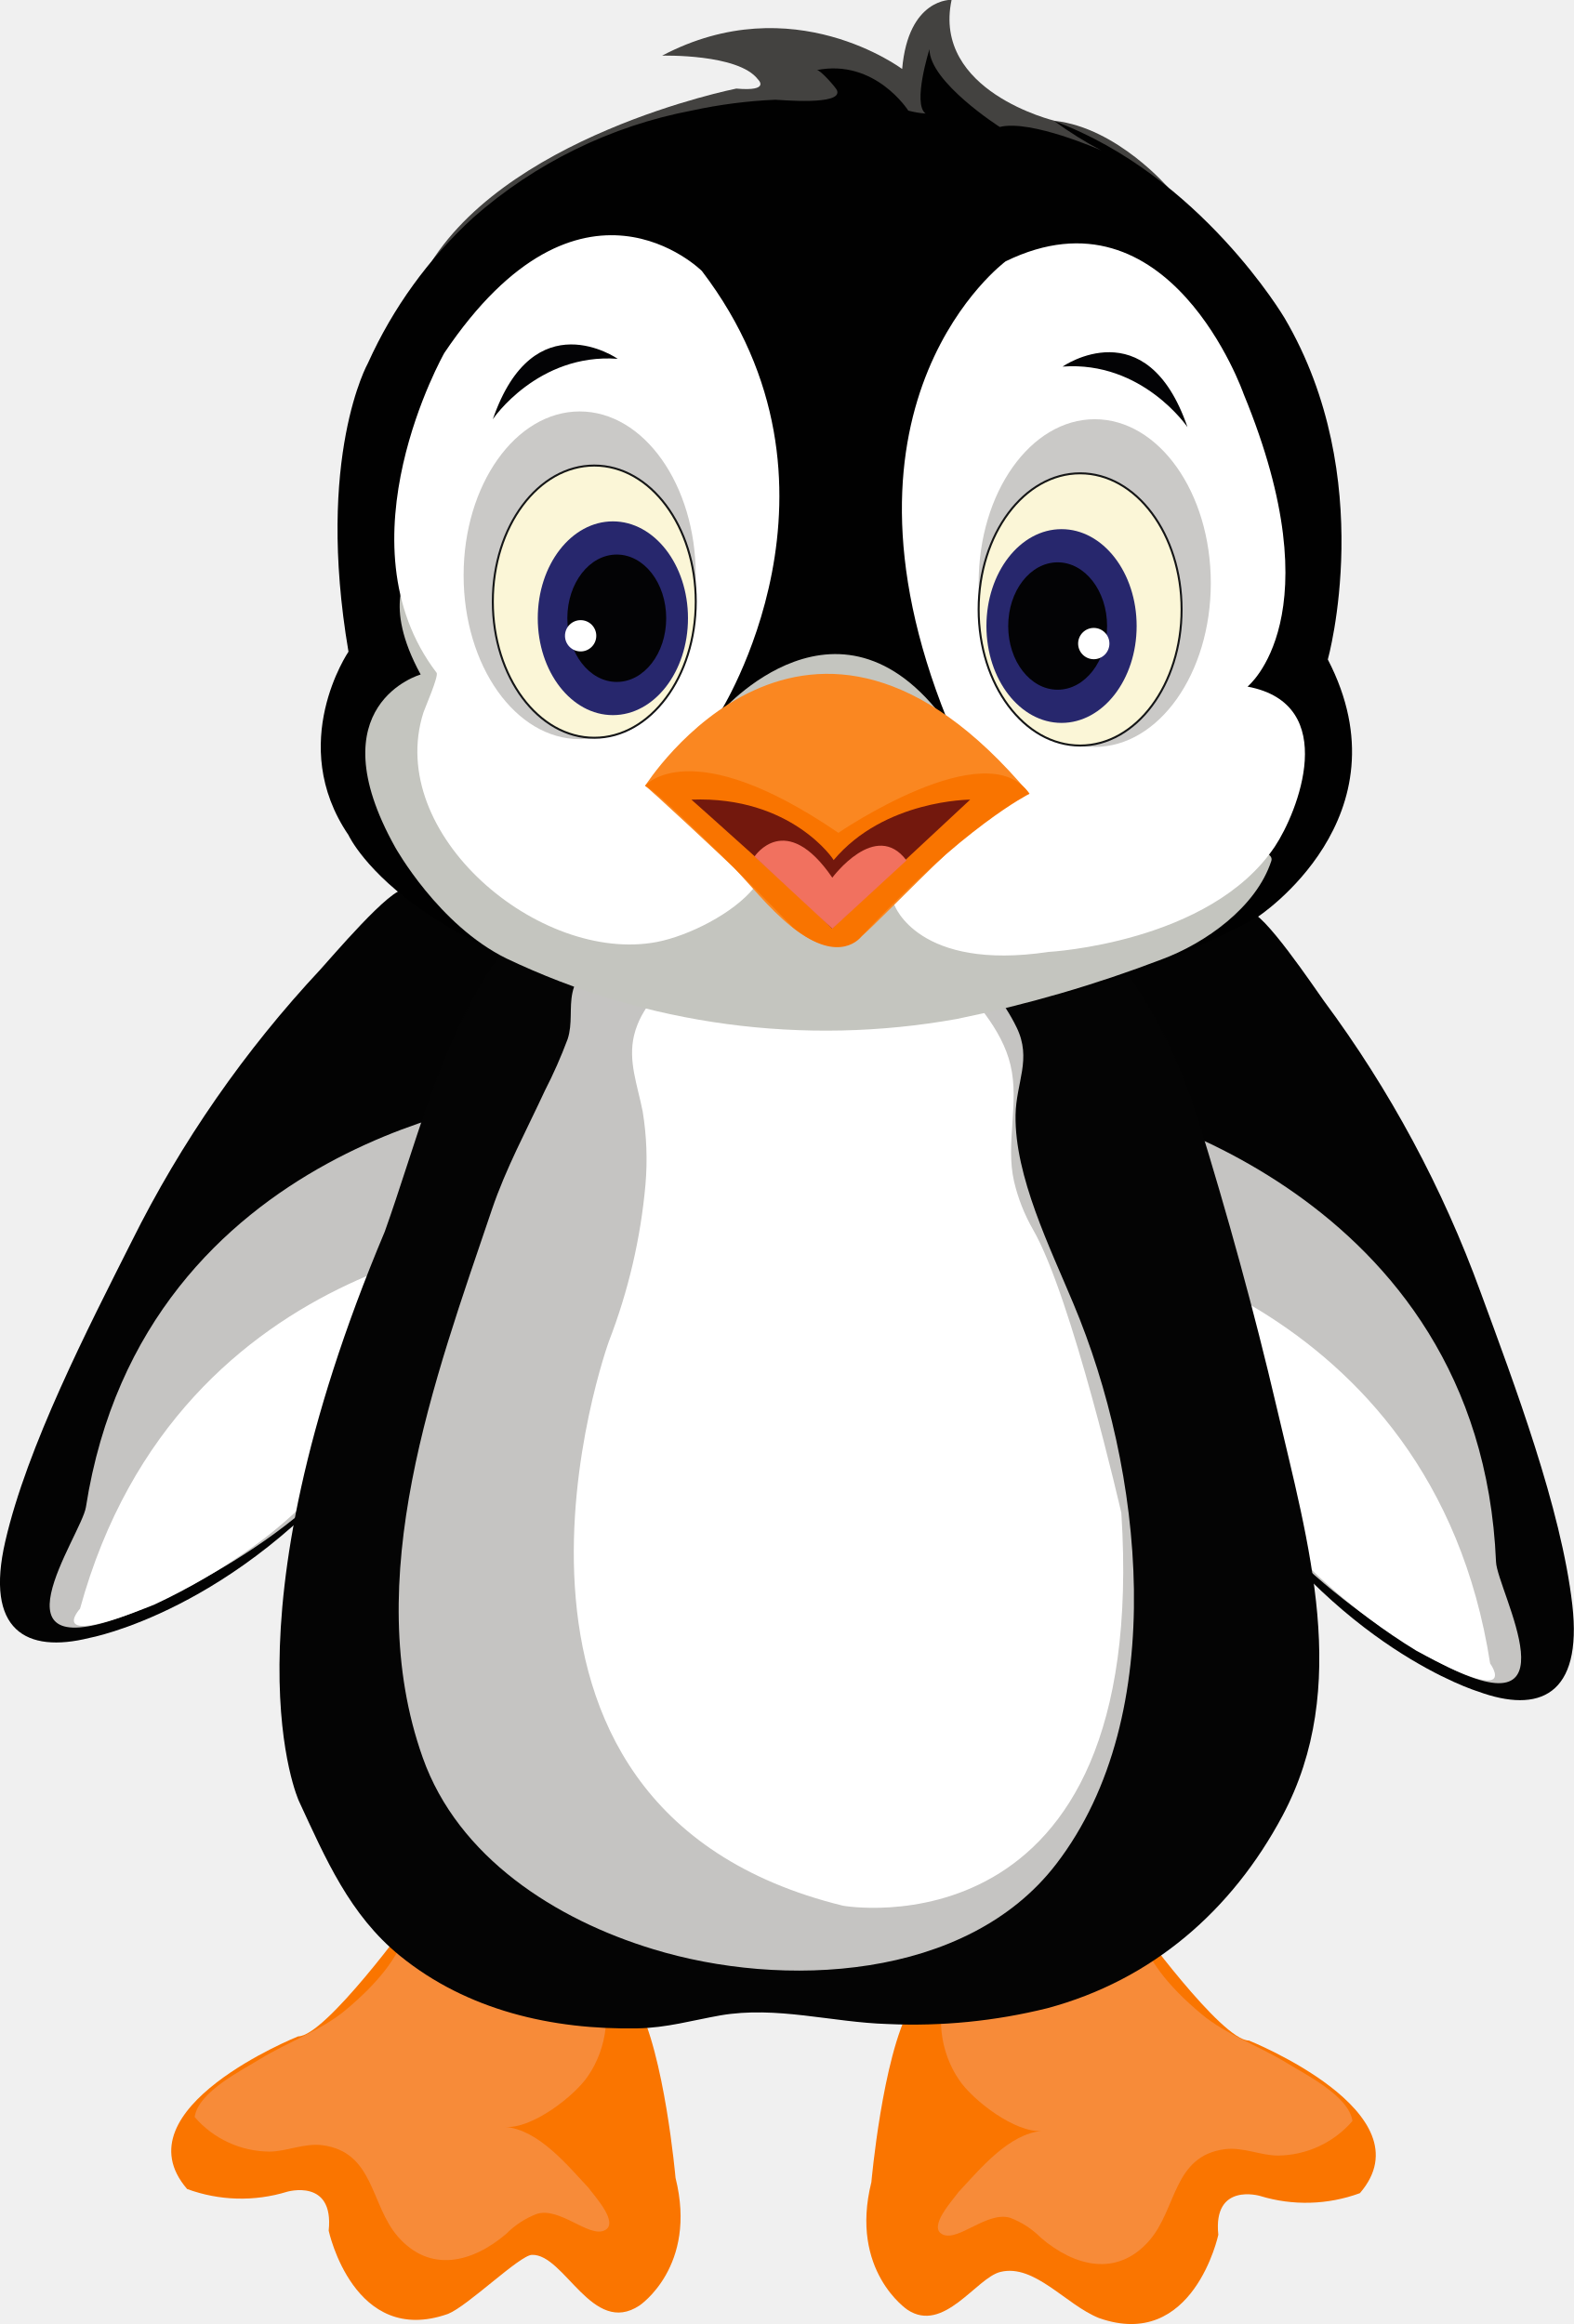
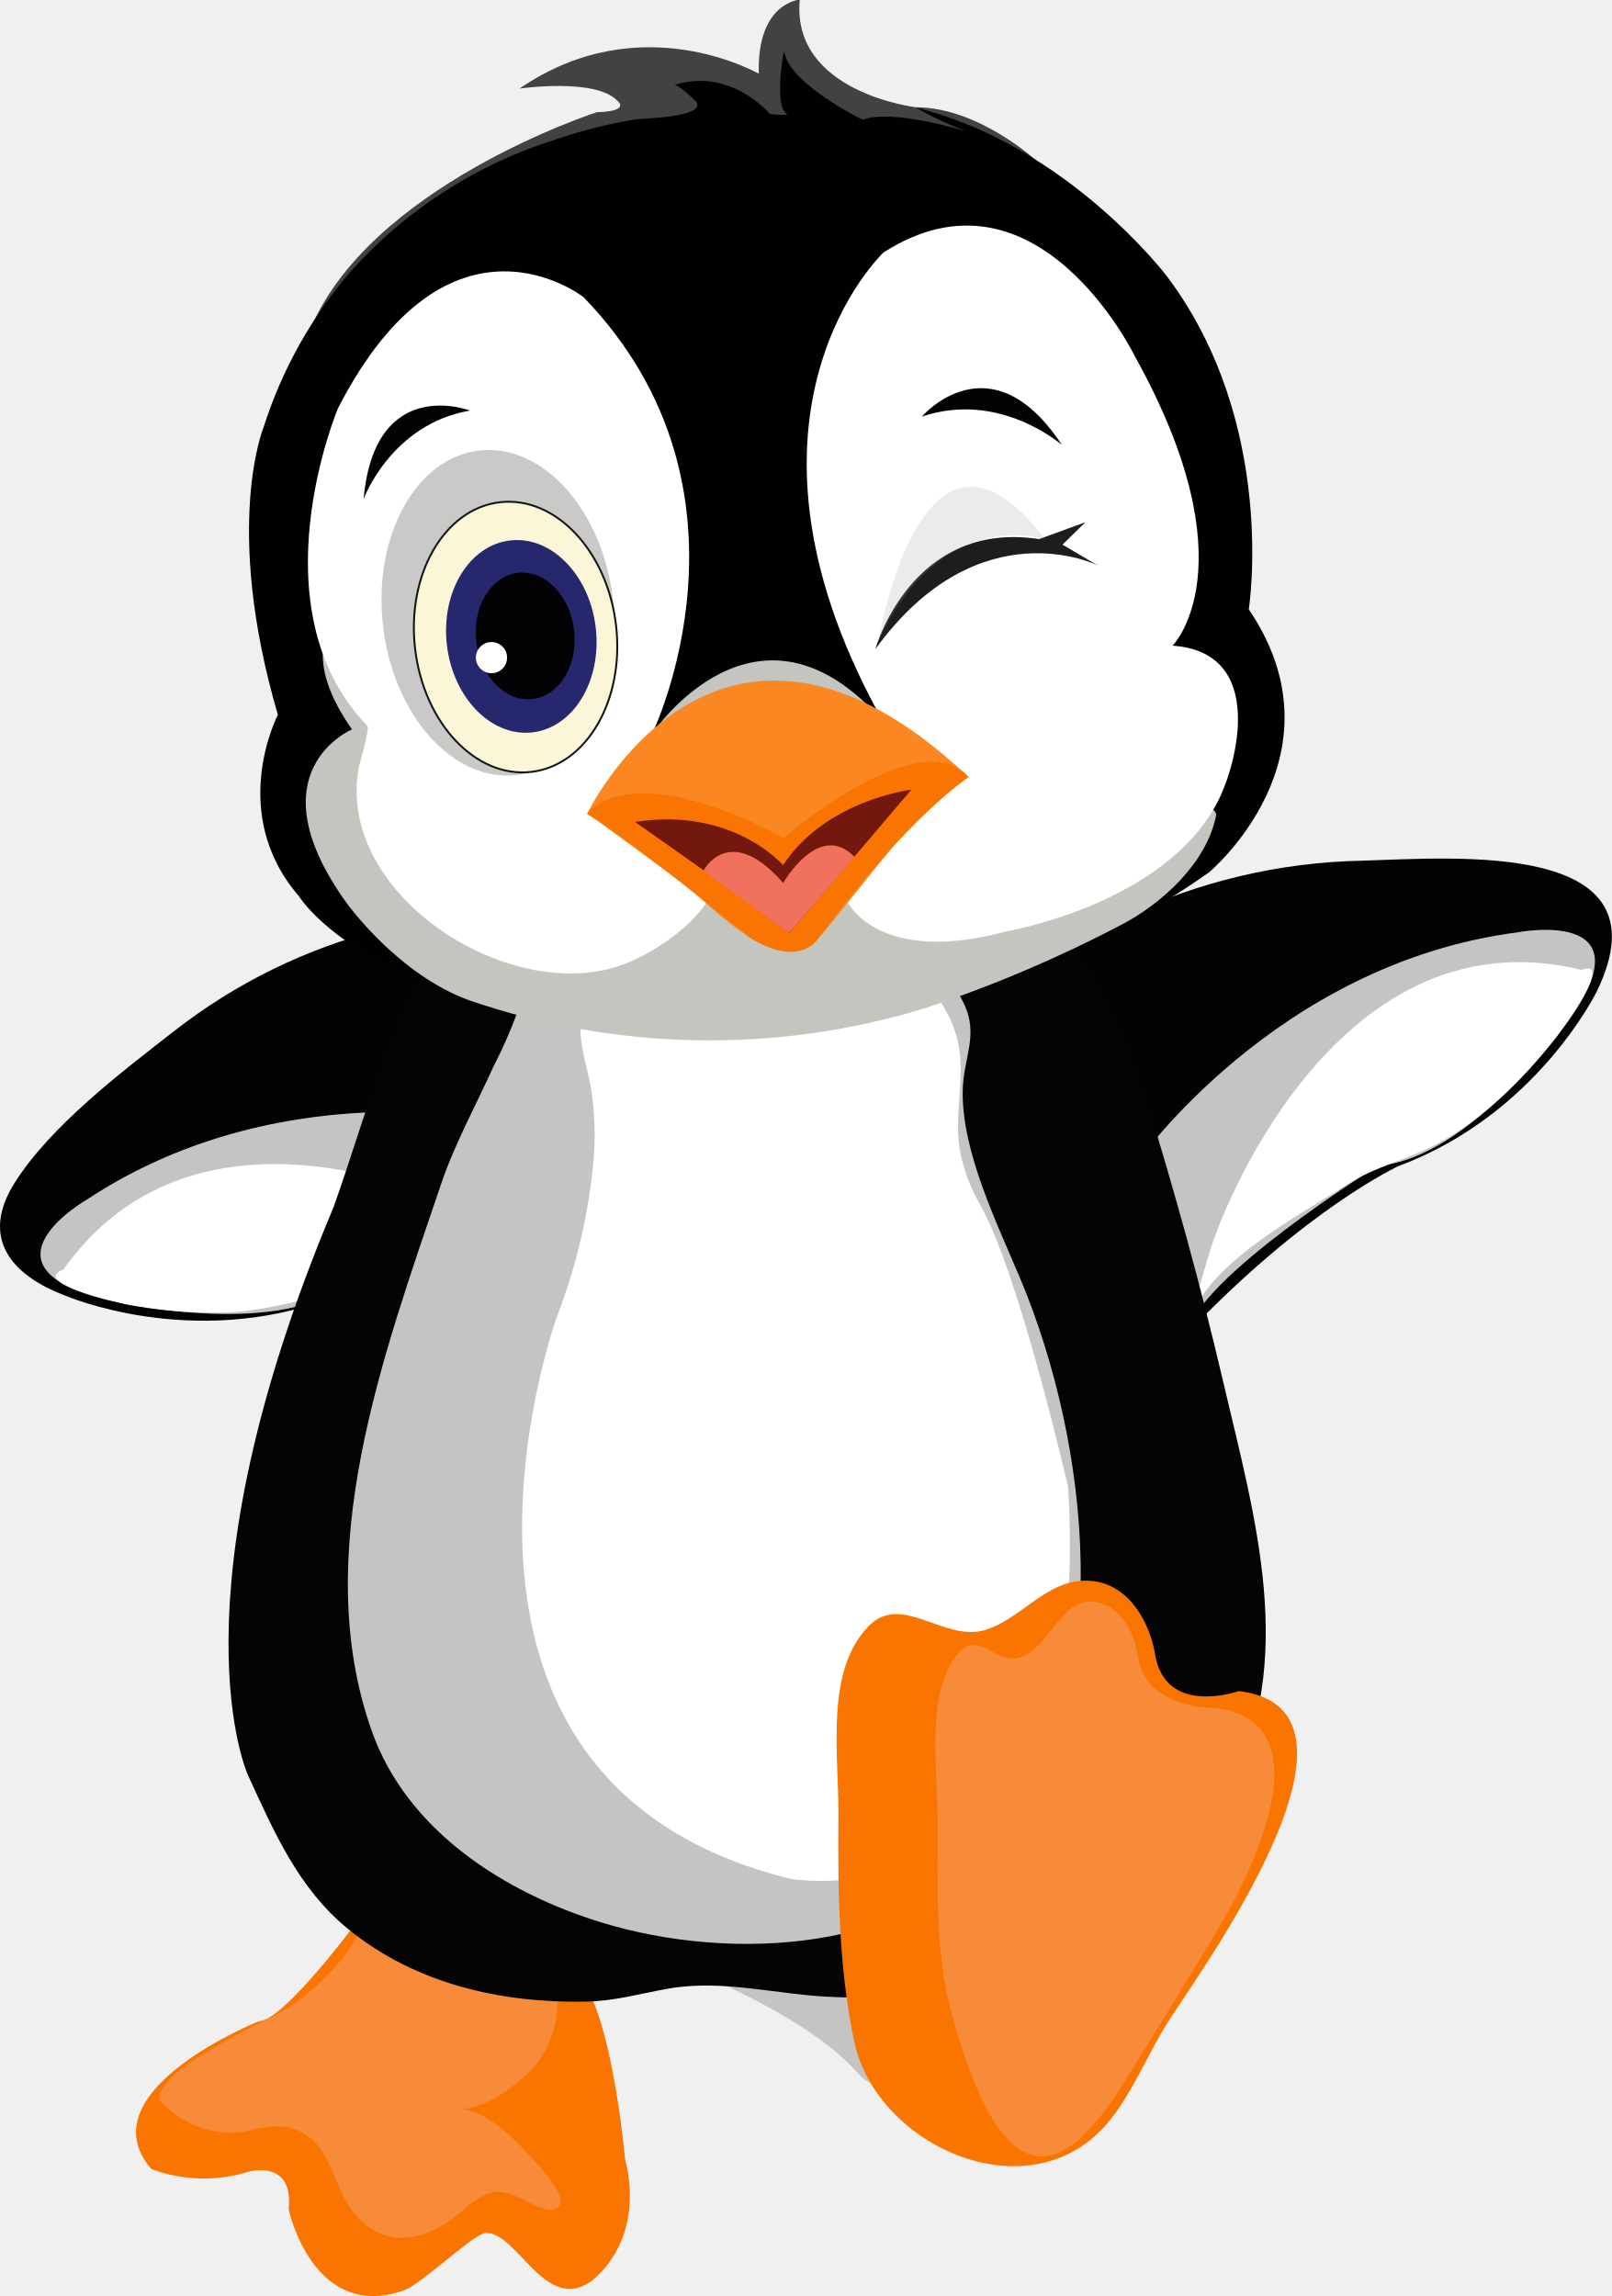
- <svg xmlns="http://www.w3.org/2000/svg" viewBox="0 0 182.09 268.92">
+ <svg xmlns="http://www.w3.org/2000/svg" viewBox="0 0 192.33 274.02">
  <defs>
-     <style>.cls-1{fill:#fa7500;}.cls-2{fill:#f78b39;}.cls-3{fill:#030303;}.cls-4{fill:#c5c4c2;}.cls-5{fill:#fff;}.cls-6{fill:#040404;}.cls-7{fill:#434240;}.cls-8{fill:#010101;}.cls-9{fill:#c4c5bf;}.cls-10{fill:#030305;}.cls-11{fill:#cac9c7;}.cls-12{fill:#fbf6d7;stroke:#141516;stroke-miterlimit:10;stroke-width:0.23px;}.cls-13{fill:#27276d;}.cls-14{fill:#fa8721;}.cls-15{fill:#f97400;}.cls-16{fill:#73180d;}.cls-17{fill:#f1715f;}</style>
+     <style>.cls-1{fill:#fa7500;}.cls-2{fill:#f78b39;}.cls-3{fill:#c5c4c2;}.cls-4{fill:#030303;}.cls-5{fill:#fff;}.cls-6{fill:#040404;}.cls-7{fill:#434240;}.cls-8{fill:#010101;}.cls-9{fill:#c4c5bf;}.cls-10{fill:#030305;}.cls-11{fill:#cac9c7;}.cls-12{fill:#fbf6d7;stroke:#141516;stroke-miterlimit:10;stroke-width:0.23px;}.cls-13{fill:#27276d;}.cls-14{fill:#fa8721;}.cls-15{fill:#f97400;}.cls-16{fill:#73180d;}.cls-17{fill:#f1715f;}.cls-18{fill:#1f1c1d;}.cls-19{fill:#999ca1;opacity:0.2;}</style>
  </defs>
  <g id="Layer_2" data-name="Layer 2">
    <g id="Layer_1-2" data-name="Layer 1">
-       <path class="cls-1" d="M47.66,221.83s-10,13.81-13.17,13.81c0,0-20.87,8.35-12.84,17.66a18.13,18.13,0,0,0,11.56.32s5.46-1.61,4.82,4.5c0,0,2.89,13.49,13.81,9.63,2.31-.93,8.28-6.78,9.7-6.83,3.77-.13,7,9.48,12.45,5.86,0,0,6.74-4.5,4.17-14.77,0,0-1.28-14.45-4.5-20.23C73.67,231.79,63.71,219.26,47.66,221.83Z" />
-       <path class="cls-2" d="M47,222s.94,3.95-7,10.58c-2.89,2.41-6.63,3.67-9.84,5.64-2.19,1.35-7.22,3.83-7.64,6.75a11.53,11.53,0,0,0,8.63,4c2,0,4-1,6.14-.74,6,.78,5.55,6.9,8.74,10.57,3.7,4.25,8.61,3.05,12.55-.32a10,10,0,0,1,3.53-2.3c2.65-.83,6,2.75,7.81,1.92s-1.16-4-1.82-4.93c-2.5-2.68-5.8-6.72-9.64-7.06,3.07.26,8-3.55,9.57-5.88,2.21-3.21,2.9-7.87,1-11.38-1.7-3.12-6.76-5.85-10-6.92C55.17,220.62,50.88,221.15,47,222Z" />
-       <path class="cls-1" d="M131.33,222.31s10,13.81,13.17,13.81c0,0,20.87,8.35,12.84,17.66a18.12,18.12,0,0,1-11.56.32s-5.46-1.61-4.82,4.5c0,0-2.89,13.49-13.81,9.63-3.83-1.53-7.47-6.32-11.42-5.33-2.77.69-6.55,7.17-10.74,4.37,0,0-6.74-4.5-4.17-14.77,0,0,1.28-14.45,4.5-20.23C105.32,232.27,115.28,219.74,131.33,222.31Z" />
-       <path class="cls-2" d="M132,222.47s-.94,3.95,7,10.58c2.89,2.41,6.63,3.67,9.84,5.64,2.19,1.35,7.22,3.83,7.64,6.74a11.53,11.53,0,0,1-8.62,4c-2,0-4-1-6.14-.74-6,.78-5.55,6.91-8.74,10.57-3.7,4.25-8.61,3.05-12.55-.32a10,10,0,0,0-3.53-2.3c-2.65-.83-6,2.75-7.81,1.93s1.16-4,1.82-4.93c2.5-2.68,5.8-6.72,9.64-7.06-3.07.26-8-3.55-9.57-5.89-2.21-3.21-2.9-7.87-1-11.38,1.7-3.12,6.76-5.85,10-6.92C123.81,221.1,128.1,221.64,132,222.47Z" />
-       <path class="cls-3" d="M144.53,105.59c1.44-.45,7.75,9,8.64,10.22a132.55,132.55,0,0,1,18.14,33.73c3.91,10.65,9.33,25,10.61,36.18,1.19,10.47-3.84,12.62-10.94,10,0,0-16.47-5-29.41-25.43,0,0-9.43-13.21-29.22-27.79C112.35,142.5,110.06,116.42,144.53,105.59Z" />
-       <path class="cls-4" d="M127.94,127.9s43.33,9.54,45.15,52.83c.14,3.34,9.85,20.48-7,11.43,0,0-20.15-10.77-25.62-25.23,0,0-21.83-25-28.16-24.43C112.35,142.5,121,129.61,127.94,127.9Z" />
-       <path class="cls-5" d="M124.41,143.34s41.3,6,48,49.15c0,0,3.83,5.27-8.54-1.48a70.35,70.35,0,0,1-10.51-7.87c-7.3-6.48-13-16.67-19.88-24.13-5.55-6-13.2-15.05-19.89-16.45A81.73,81.73,0,0,1,124.41,143.34Z" />
-       <path class="cls-3" d="M46.81,103c-1.38-.61-8.73,8.1-9.74,9.18a132.5,132.5,0,0,0-21.83,31.46C10.15,153.75,3.14,167.37.61,178.36c-2.37,10.27,2.39,13,9.74,11.17,0,0,16.93-3.1,32.09-21.94,0,0,10.86-12.06,32.17-24.32C74.61,143.28,79.84,117.62,46.81,103Z" />
-       <path class="cls-4" d="M60.77,127S16.63,131.59,9.94,174.4c-.52,3.3-12.1,19.23,5.63,12.14,0,0,21.23-8.43,28.3-22.17,0,0,24.52-22.4,30.74-21.09C74.61,143.28,67.45,129.48,60.77,127Z" />
-       <path class="cls-5" d="M62.54,142.74S20.83,144,9.26,186.15c0,0-4.4,4.8,8.65-.5A70.33,70.33,0,0,0,29.24,179c8-5.62,14.78-15.1,22.48-21.73,6.19-5.33,14.82-13.46,21.63-14.09A82,82,0,0,0,62.54,142.74Z" />
-       <path class="cls-6" d="M56.18,113l.13-.21c2.53-4,6.18-6.79,9.91-9.63,11.18-8.54,25.06-14.63,39.2-9.8,16.61,5.67,28.14,19.8,33.2,36.17,3.4,11,6.47,22.1,9.09,33.31,3.67,15.72,8.64,32.33.67,47.28-5.83,10.93-15.05,19-27.21,22.26a64.45,64.45,0,0,1-18.44,1.83c-6.48-.19-12.88-2.12-19.39-1-3.27.58-6.21,1.44-9.58,1.5-9.84.18-19.71-2.07-27.49-8.4-5.83-4.74-8.6-11.25-11.68-17.89,0,0-9.32-20.18,9.93-65.91C48,132.76,50.65,121.93,56.18,113Z" />
-       <path class="cls-4" d="M66.23,114.88a5.16,5.16,0,0,1,.52-1.43c2.94-5.33,11.81-9.89,17.14-12.13,6.75-2.84,14.47-3.1,20.64,1.27a31.47,31.47,0,0,1,7.46,8c1.89,2.75,4.17,5.27,5.63,8.29,1.79,3.68-.06,6.35-.12,10.16-.11,7.09,4,15.33,6.7,21.83,8,19,11.32,47.5-2,64.83-10.37,13.51-31.74,14.42-46.65,9.84C64.3,222.12,53,214.93,48.91,203.38c-7.32-20.6,1.37-43.8,8-63.41,1.62-4.78,4-9.16,6.12-13.74a55.85,55.85,0,0,0,2.65-6C66.26,118.45,65.86,116.62,66.23,114.88Z" />
-       <path class="cls-5" d="M73.36,119.81c-.71,3,.4,5.74,1,8.81a34.23,34.23,0,0,1,.32,8.47,66.79,66.79,0,0,1-4.23,18.12s-19.54,53.88,27.09,65.31c0,0,35.51,6.32,32.2-45.45,0,0-5.72-25-10.23-32.81a20.68,20.68,0,0,1-2.19-5.58c-1-4.43.64-9-.4-13.42-1-4.26-4.36-7.72-7.15-10.92-5.75-6.59-13.6-10.61-22.26-7a23.51,23.51,0,0,0-8.16,6c-1.84,2-4.5,4.43-5.6,7.24A8.7,8.7,0,0,0,73.36,119.81Z" />
-       <path class="cls-7" d="M76.61,6.44s8.82-.24,11.08,2.74c0,0,1.55,1.43-2.5,1.07,0,0-27.65,5.48-36.23,21.69,0,0,52.32-25,86.29-10.13,0,0-5.92-7-13.21-7.83,0,0-14.2-3.37-11.94-14,0,0-5-.24-5.72,8C104.38,8,91.75-1.55,76.61,6.44Z" />
-       <path class="cls-8" d="M94.5,8.11c.38-.08,2.19,2,2.33,2.32.81,1.83-6.69,1.11-7.13,1.11a57.29,57.29,0,0,0-9.6,1.24,53.38,53.38,0,0,0-25.35,12.4A51.55,51.55,0,0,0,42.58,42s-6.1,10.84-2.26,33.41c0,0-7.22,10.61,0,21.22,0,0,7.67,16.93,49.43,21.67a103,103,0,0,0,55.75-12.19s17.61-11.51,8.13-29.8c0,0,5.87-21-5-39.5,0,0-9.71-16.48-26.64-22.8a41.29,41.29,0,0,0,5.42,3.39s-8.13-3.61-11.74-2.71c0,0-8.13-5.19-8.13-9,0,0-2,6.32-.45,7.45a11,11,0,0,1-2-.34S101.26,6.77,94.5,8.11Z" />
-       <path class="cls-9" d="M47.32,66.34s-3.16,3.45,1.35,11.71c0,0-12.19,3.44-2.94,20,0,0,5,9,12.87,12.86a85.83,85.83,0,0,0,52.1,7A150.65,150.65,0,0,0,134.45,111c5-1.86,10.88-6,12.64-11.37s-67.49,2.3-71.55-1.15S46.19,73,47.32,66.34Z" />
-       <path class="cls-5" d="M83.21,82.6s16.93-26.41-2-51.24c0,0-14-14-29.8,9.48,0,0-12.41,21.9-.9,37,.29.36-1.36,4.11-1.52,4.61C44.51,96.52,62.45,111.58,76,109c3.68-.71,8.85-3.31,11.24-6.27,0,0,7.67-9.48,16.25,2,0,0,2.71,7.68,17.83,5.42,0,0,18.69-1,26.18-12.19,2.61-3.9,7.67-16.48-3.16-18.51,0,0,10.16-8.13-.45-33.86,0,0-8.58-24.6-27.54-15.35,0,0-21.67,16-6.77,53C109.62,83.28,98.33,98.62,83.21,82.6Z" />
-       <path class="cls-10" d="M122.94,42.42s9.71-6.77,14.45,7C137.38,49.42,132.19,41.74,122.94,42.42Z" />
-       <path class="cls-10" d="M71.47,41.52s-9.71-6.77-14.45,7C57,48.51,62.22,40.84,71.47,41.52Z" />
-       <ellipse class="cls-11" cx="67.07" cy="66.57" rx="13.43" ry="18.96" />
-       <ellipse class="cls-12" cx="68.76" cy="69.62" rx="11.74" ry="15.75" />
-       <ellipse class="cls-13" cx="70.91" cy="71.54" rx="8.69" ry="11.21" />
-       <ellipse class="cls-10" cx="71.36" cy="71.54" rx="5.72" ry="7.37" />
-       <circle class="cls-5" cx="67.18" cy="73.57" r="1.81" />
-       <ellipse class="cls-11" cx="126.66" cy="67.47" rx="13.43" ry="18.96" />
-       <ellipse class="cls-12" cx="124.97" cy="70.52" rx="11.74" ry="15.75" />
-       <ellipse class="cls-13" cx="122.82" cy="72.44" rx="8.69" ry="11.21" />
-       <ellipse class="cls-10" cx="122.37" cy="72.44" rx="5.72" ry="7.37" />
-       <path class="cls-9" d="M83.21,82.6s14.22-16.7,26.86,1.81C110.07,84.4,92.92,90,83.21,82.6Z" />
-       <circle class="cls-5" cx="126.55" cy="74.47" r="1.81" />
-       <path class="cls-14" d="M74.63,90.95s18.74-29.79,44.47.9c-1.67-2-17.22,14.77-19.47,16.53-5.28,4.11-11.42-4.62-14.75-8C84.2,99.73,74.72,90.81,74.63,90.95Z" />
-       <path class="cls-15" d="M97,96.37s17.15-11.74,22.12-4.52c0,0-7.57,3.72-19.47,16.53,0,0-2.42,3.33-7.84-1,0,0-14.22-14.67-17.16-16.48C74.63,90.95,79.82,84.63,97,96.37Z" />
-       <path class="cls-16" d="M80,92.53s14,12.42,16.25,14.9l16-14.9s-9.93,0-15.8,7C96.53,99.53,91.56,92.08,80,92.53Z" />
-       <path class="cls-17" d="M96.3,101.56s5-6.77,8.58-2l-8.58,7.9-9-8.35S90.89,93.66,96.3,101.56Z" />
+       <path class="cls-1" d="M44.07,227.41s-10,13.81-13.16,13.81c0,0-20.87,8.35-12.84,17.66a18.12,18.12,0,0,0,11.56.32s5.46-1.61,4.82,4.5c0,0,2.89,13.49,13.81,9.63,2.31-.93,8.28-6.78,9.7-6.83,3.77-.13,7,9.48,12.45,5.86,0,0,6.74-4.5,4.17-14.77,0,0-1.28-14.45-4.5-20.23C70.08,237.36,60.13,224.84,44.07,227.41Z" />
+       <path class="cls-2" d="M43.43,227.57s.94,3.95-7,10.58c-2.89,2.41-6.63,3.67-9.84,5.64-2.2,1.35-7.22,3.83-7.64,6.75a11.53,11.53,0,0,0,8.63,4c2,0,4-1,6.14-.74,6,.78,5.55,6.9,8.74,10.57C46.13,268.6,51,267.4,55,264a10,10,0,0,1,3.53-2.3c2.65-.83,6,2.75,7.81,1.92s-1.16-4-1.82-4.93C62,256,58.7,252,54.85,251.66c3.07.26,8-3.55,9.57-5.88,2.21-3.21,2.9-7.87,1-11.38-1.7-3.12-6.76-5.85-10-6.92C51.59,226.19,47.3,226.73,43.43,227.57Z" />
+       <path class="cls-3" d="M80.57,234.45s15.32,5.57,21.82,13,19-13.46,17.18-20.89S77.32,206.13,80.57,234.45Z" />
+       <path class="cls-4" d="M124.68,115.06c0-1.47,8.32-5.07,9.27-5.53a69,69,0,0,1,28.62-6.81c11.05-.33,36.73-2.52,28,15.56,0,0-7.11,14.71-23.65,20.87,0,0-10.94,5-25.18,19.91C141.73,159.06,123.9,152.81,124.68,115.06Z" />
+       <path class="cls-3" d="M135.64,138.81s16.59-23.8,45.46-27.54c0,0,15.85-3.08,6,10.65,0,0-11.79,16.47-22.64,17.18,0,0-21.64,13.48-22.7,20C141.73,159.06,135.18,146.23,135.64,138.81Z" />
+       <path class="cls-5" d="M145.06,147.36s13.5-39,43.68-31.6c0,0,4.38-2.08-3,8-3.93,5-8.74,9.85-14.43,12.85-3.55,1.87-7.25,2.61-10.63,4.8-5.43,3.52-17,9.53-18.67,16.43C142.06,157.83,143.76,150.74,145.06,147.36Z" />
+       <path class="cls-4" d="M55.57,109.14c-1.06-1.17-9,1.5-10.06,1.78A66.92,66.92,0,0,0,20.85,123c-6.29,4.9-14.88,11.4-19.16,18.26-4,6.42-.48,10.9,6.13,13.38,0,0,15,6.48,31.54.34,0,0,11.57-3.34,32.07-1.39C71.43,153.58,80.83,137.2,55.57,109.14Z" />
+       <path class="cls-3" d="M62.79,134.28s-28.11-7.17-52.4,8.87c0,0-14,8,2.44,12,0,0,19.69,4.76,28.37-1.8,0,0,25.19-3.94,30.23.27C71.43,153.58,68,139.59,62.79,134.28Z" />
+       <path class="cls-5" d="M61.26,146.91s-35.73-20.72-53.72,4.63c0,0-4.67,1.29,7.45,4.12a55.87,55.87,0,0,0,10.93,1c7.88,0,15.49-3.56,23.33-4.5,6.3-.75,15.21-2.33,21.12.75C70.37,152.87,64.45,148.61,61.26,146.91Z" />
+       <path class="cls-6" d="M51.84,113.68l.14-.22c2.6-4.14,6.35-7,10.19-9.91,11.5-8.78,25.77-15,40.31-10.08,17.08,5.83,28.94,20.37,34.14,37.2,3.5,11.31,6.66,22.73,9.35,34.26,3.78,16.16,8.88,33.25.69,48.62-6,11.24-15.48,19.56-28,22.9a66.29,66.29,0,0,1-19,1.89c-6.67-.19-13.24-2.18-19.94-1-3.37.6-6.38,1.49-9.86,1.55-10.12.18-20.27-2.13-28.27-8.63-6-4.88-8.85-11.57-12-18.4,0,0-9.59-20.76,10.21-67.78C43.4,134,46.15,122.85,51.84,113.68Z" />
+       <path class="cls-3" d="M62.17,115.6a5.28,5.28,0,0,1,.54-1.47c3-5.49,12.14-10.17,17.62-12.48,6.94-2.92,14.88-3.18,21.22,1.31a32.35,32.35,0,0,1,7.67,8.26c1.95,2.83,4.28,5.42,5.79,8.53,1.84,3.78-.07,6.53-.13,10.45-.11,7.29,4.09,15.77,6.89,22.45,8.19,19.55,11.64,48.85-2,66.67-10.66,13.89-32.64,14.83-48,10.12-11.58-3.56-23.19-10.95-27.4-22.83-7.52-21.19,1.41-45,8.23-65.2,1.66-4.91,4.16-9.42,6.29-14.13a57.67,57.67,0,0,0,2.73-6.15C62.21,119.27,61.8,117.39,62.17,115.6Z" />
+       <path class="cls-5" d="M69.5,120.67c-.73,3.1.41,5.91,1,9.06a35.17,35.17,0,0,1,.33,8.71,68.71,68.71,0,0,1-4.35,18.63s-20.1,55.41,27.86,67.16c0,0,36.52,6.5,33.12-46.74,0,0-5.88-25.69-10.52-33.74a21.3,21.3,0,0,1-2.25-5.74c-1.08-4.56.65-9.26-.41-13.8-1-4.38-4.48-7.94-7.35-11.23-5.92-6.78-14-10.91-22.89-7.16A24.17,24.17,0,0,0,75.64,112c-1.89,2.08-4.63,4.56-5.76,7.45A8.81,8.81,0,0,0,69.5,120.67Z" />
+       <path class="cls-7" d="M62,10.57S71,9.27,73.65,12c0,0,1.75,1.28-2.43,1.39,0,0-27.59,8.9-34.42,26.48,0,0,50.46-31.8,86.93-20.64,0,0-6.88-6.41-14.43-6.43,0,0-14.91-1.75-13.86-12.85,0,0-5.14.35-4.89,8.84C90.55,8.84,76.51.6,62,10.57Z" />
+       <path class="cls-8" d="M80.47,10.14c.38-.12,2.48,1.79,2.66,2.09,1,1.77-6.7,1.93-7.15,2a58.71,58.71,0,0,0-9.66,2.41A54.88,54.88,0,0,0,41.91,32.32,53,53,0,0,0,31.48,50.92s-4.93,11.79,1.68,34.39c0,0-6.11,11.7,2.53,21.67,0,0,9.86,16.38,53.08,16.24a105.92,105.92,0,0,0,55.5-19.1s16.61-13.86,4.75-31.4c0,0,3.49-22.14-9.78-39.76,0,0-11.88-15.67-29.93-20.11a42.51,42.51,0,0,0,5.94,2.81s-8.73-2.72-12.31-1.37c0,0-8.92-4.33-9.38-8.25,0,0-1.32,6.7.43,7.66a11.24,11.24,0,0,1-2.11-.1S87.22,8,80.47,10.14Z" />
+       <path class="cls-9" d="M39.23,75.25s-2.82,3.9,2.78,11.8c0,0-12,5-.62,20.76,0,0,6.14,8.56,14.68,11.6a88.26,88.26,0,0,0,54.06,1,155,155,0,0,0,23.43-9.91c4.94-2.5,10.4-7.43,11.55-13.12,1.19-5.84-68.67,10.39-73.23,7.36S38.87,82.19,39.23,75.25Z" />
+       <path class="cls-5" d="M77.82,87.57s14.14-29-8.18-52.1c0,0-16-12.63-29.3,13.24,0,0-10.07,23.84,3.49,37.92.34.34-.9,4.36-1,4.89-2.87,14.89,17.25,28.13,30.81,23.84,3.67-1.16,8.64-4.44,10.73-7.75,0,0,6.71-10.6,16.84.14,0,0,3.68,7.52,18.86,3.41,0,0,19-3.21,25.29-15.57,2.2-4.3,5.87-17.75-5.43-18.53,0,0,9.41-9.51-4.5-34.53,0,0-11.69-24.11-30-12.4,0,0-20.22,19-.59,55C104.88,85.12,95.18,102.14,77.82,87.57Z" />
+       <path class="cls-10" d="M56.09,49S44.73,44.63,43.39,59.55C43.39,59.55,46.68,50.6,56.09,49Z" />
+       <ellipse class="cls-11" cx="59.43" cy="73.13" rx="13.81" ry="19.5" transform="translate(-8.07 7.38) rotate(-6.65)" />
+       <ellipse class="cls-12" cx="61.52" cy="76.04" rx="12.07" ry="16.2" transform="translate(-8.4 7.64) rotate(-6.66)" />
+       <ellipse class="cls-13" cx="62.21" cy="75.96" rx="8.94" ry="11.53" transform="translate(-8.39 7.72) rotate(-6.66)" />
+       <ellipse class="cls-10" cx="62.67" cy="75.9" rx="5.88" ry="7.58" transform="translate(-8.38 7.78) rotate(-6.66)" />
+       <circle class="cls-5" cx="58.65" cy="78.48" r="1.86" transform="translate(-8.72 7.35) rotate(-6.67)" />
+       <path class="cls-9" d="M77.82,87.57s12.53-18.76,27.65-1.36C105.48,86.22,88.63,94,77.82,87.57Z" />
+       <path class="cls-14" d="M70.06,97.13s15.59-32.66,45.53-4.38c-1.94-1.83-15.82,17.14-17.92,19.21-4.9,4.83-12.21-3.35-16-6.39C80.87,105,70.13,97,70.06,97.13Z" />
+       <path class="cls-15" d="M93.53,100s16.12-14,22.06-7.25c0,0-7.29,4.7-17.92,19.21,0,0-2.07,3.69-8.12,0,0,0-16.28-13.29-19.49-14.79C70.06,97.13,74.61,90.05,93.53,100Z" />
+       <path class="cls-16" d="M75.78,98.1s15.78,11,18.38,13.28l14.59-17.13s-10.14,1.18-15.31,9C93.45,103.28,87.49,96.26,75.78,98.1Z" />
+       <path class="cls-17" d="M93.46,105.38s4.27-7.51,8.52-3.1l-7.82,9.09-10.22-7.45S87,98,93.46,105.38Z" />
+       <path class="cls-10" d="M110,49.72s8.19-9.54,16.71,3.37C126.68,53.09,119.31,46.57,110,49.72Z" />
+       <path class="cls-18" d="M129.53,62.32,126.79,65,131,67.48s-14.15-7.07-26.55,10c0,0,4.29-15.48,19.55-13.14Z" />
+       <path class="cls-19" d="M124.76,64.4s-12.2-4.31-19.9,12C104.86,76.41,110,45.07,124.76,64.4Z" />
+       <path class="cls-1" d="M103.73,194c-5.34,5.34-3.63,15.39-3.68,22.47-.07,9,0,18.36,1.9,27.23,2.7,12.63,21.4,20.9,30.59,9.22,2.8-3.55,4.47-7.87,6.88-11.68,3.49-5.52,26.7-37.2,8.42-39.42,0,0-8.76,3.13-10-4.38-.7-4.17-3.42-8.69-8.09-8.79-4.91-.11-7.74,4.46-12.08,5.85C112.77,196.1,107.71,190.06,103.73,194Z" />
+       <path class="cls-2" d="M114.15,197.56c-3.61,4.62-2.32,13.2-2.27,19.26.06,7.72-.39,15.84,1.62,23.27,7,25.85,15,17.68,21.16,7.6,1.88-3.07,11.21-18,12.82-21.23,2.34-4.76,10.23-20.89-2.38-22.62,0,0-8.37.26-9.32-6.15-.53-3.56-2.53-6.5-5.75-6.55-3.38,0-5,5.32-7.94,6.55C118.74,199.07,116.84,194.13,114.15,197.56Z" />
    </g>
  </g>
</svg>
